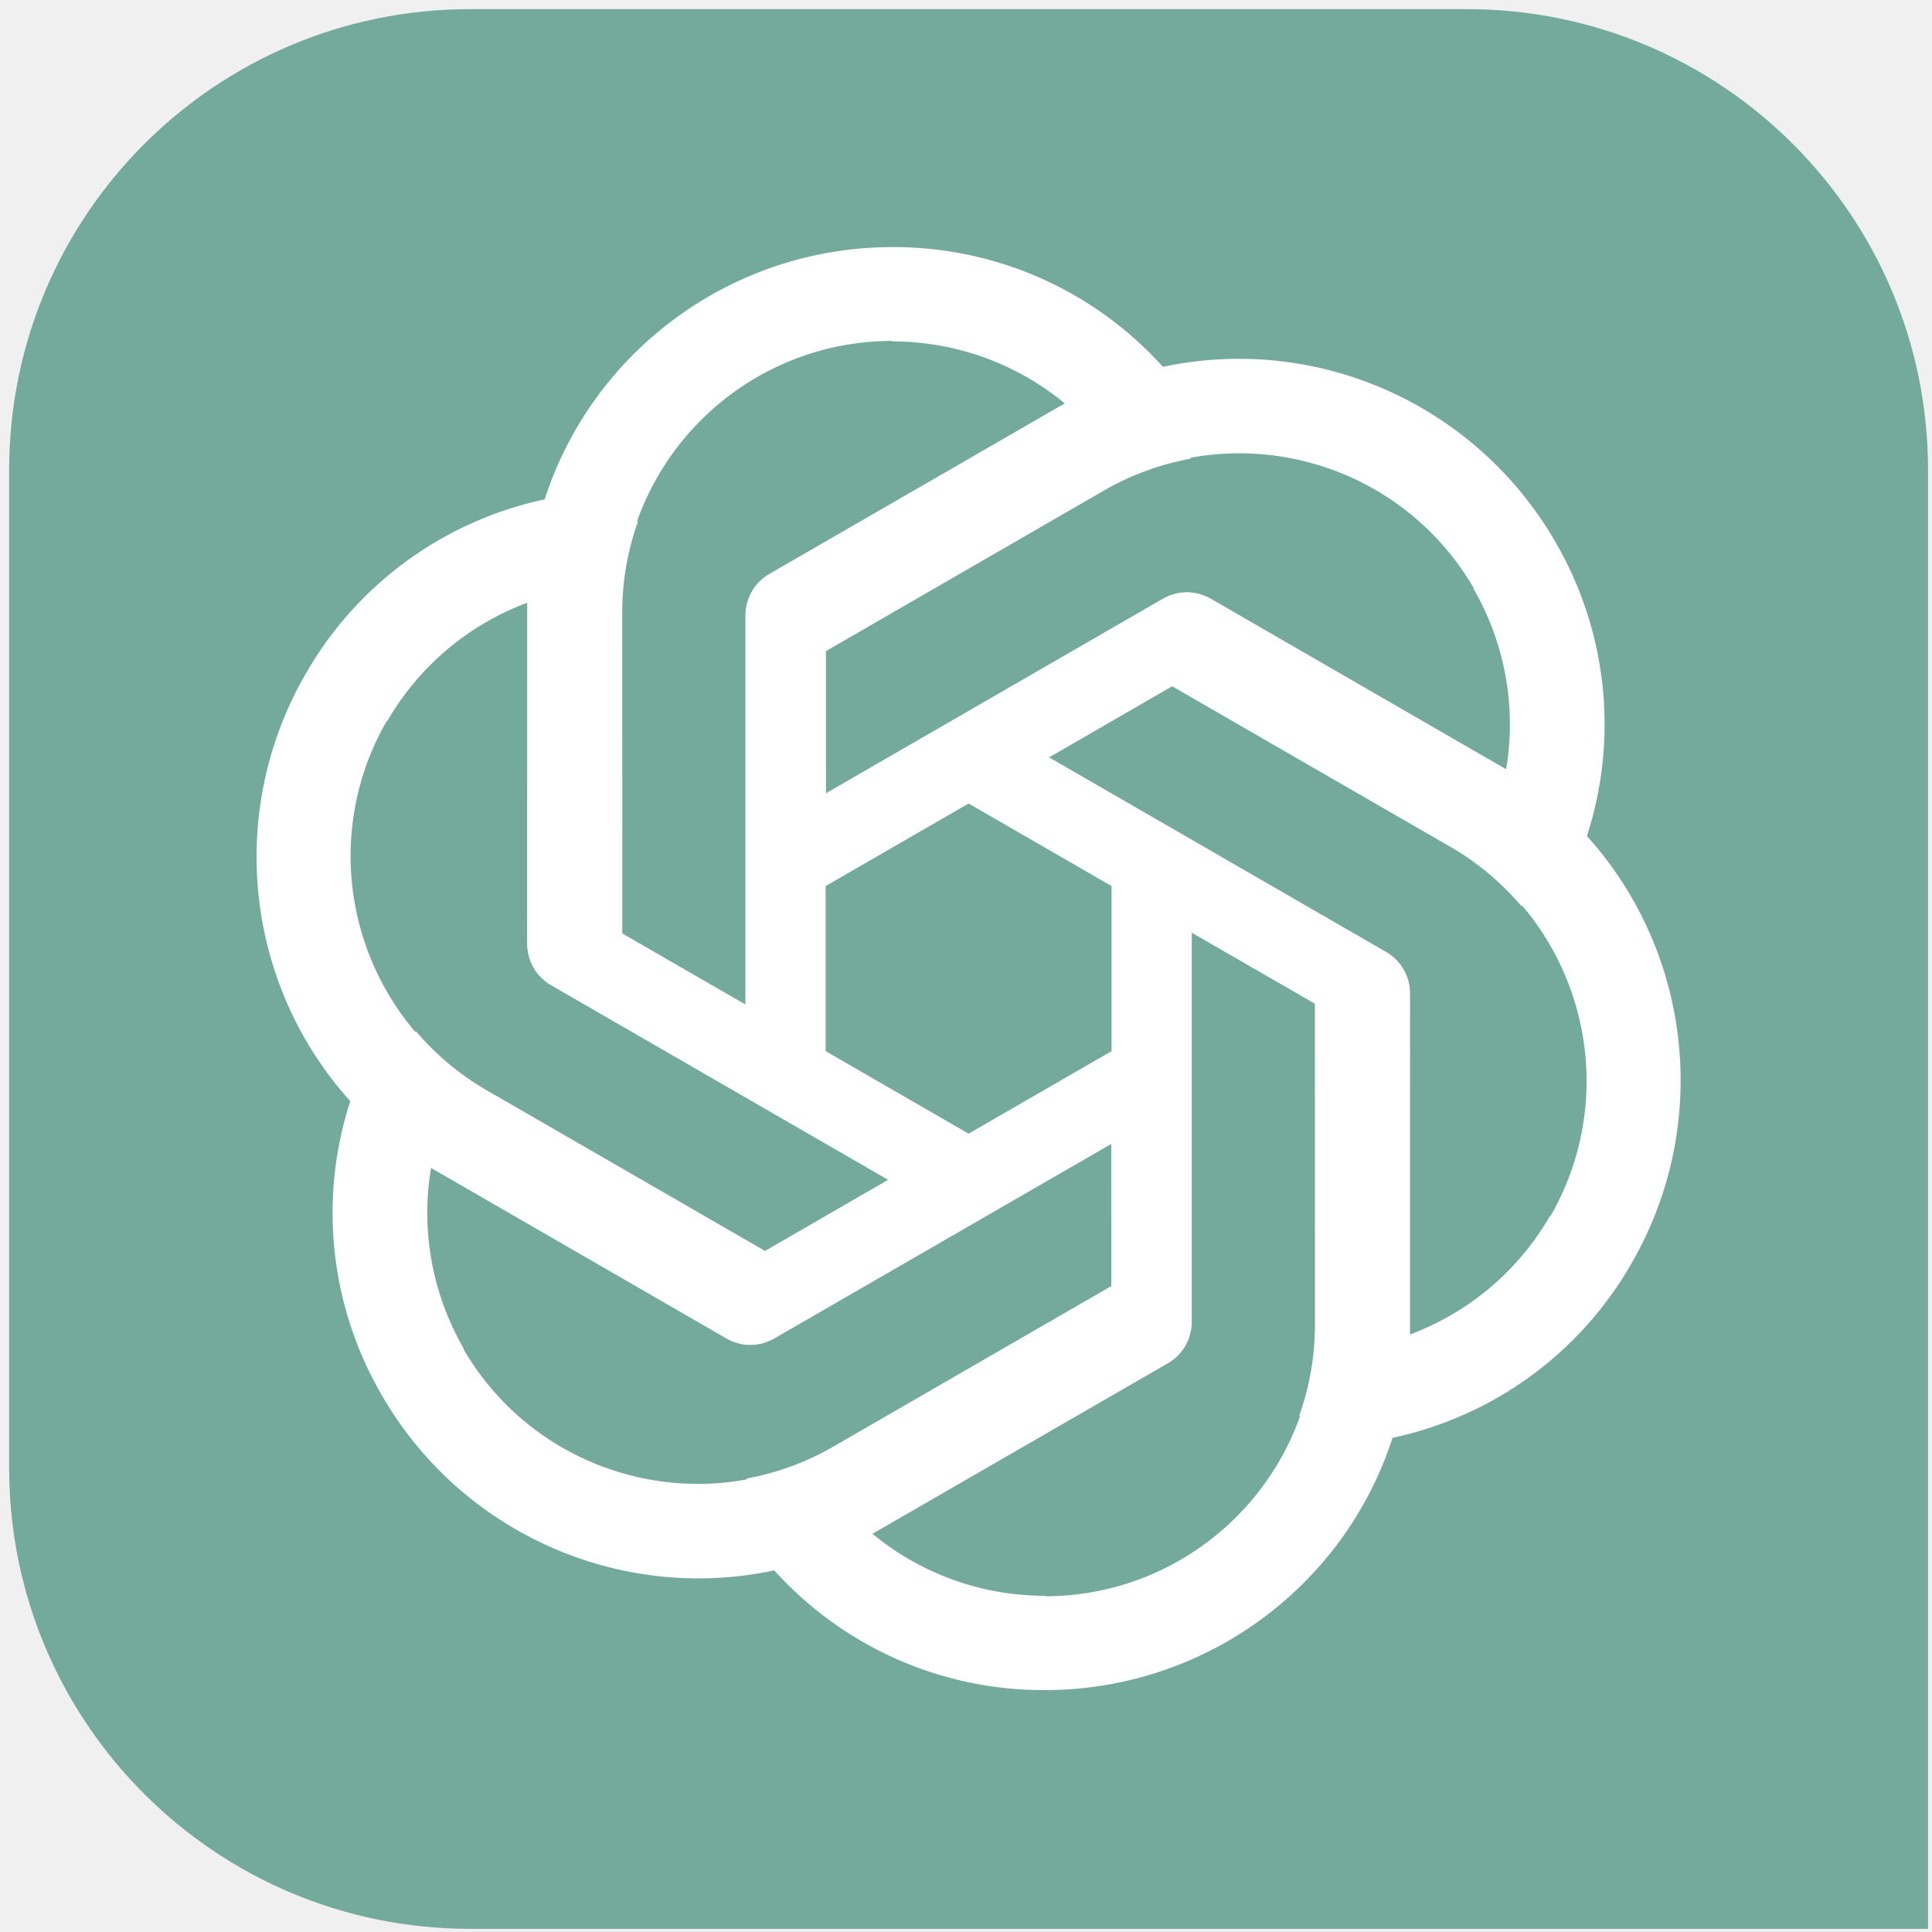
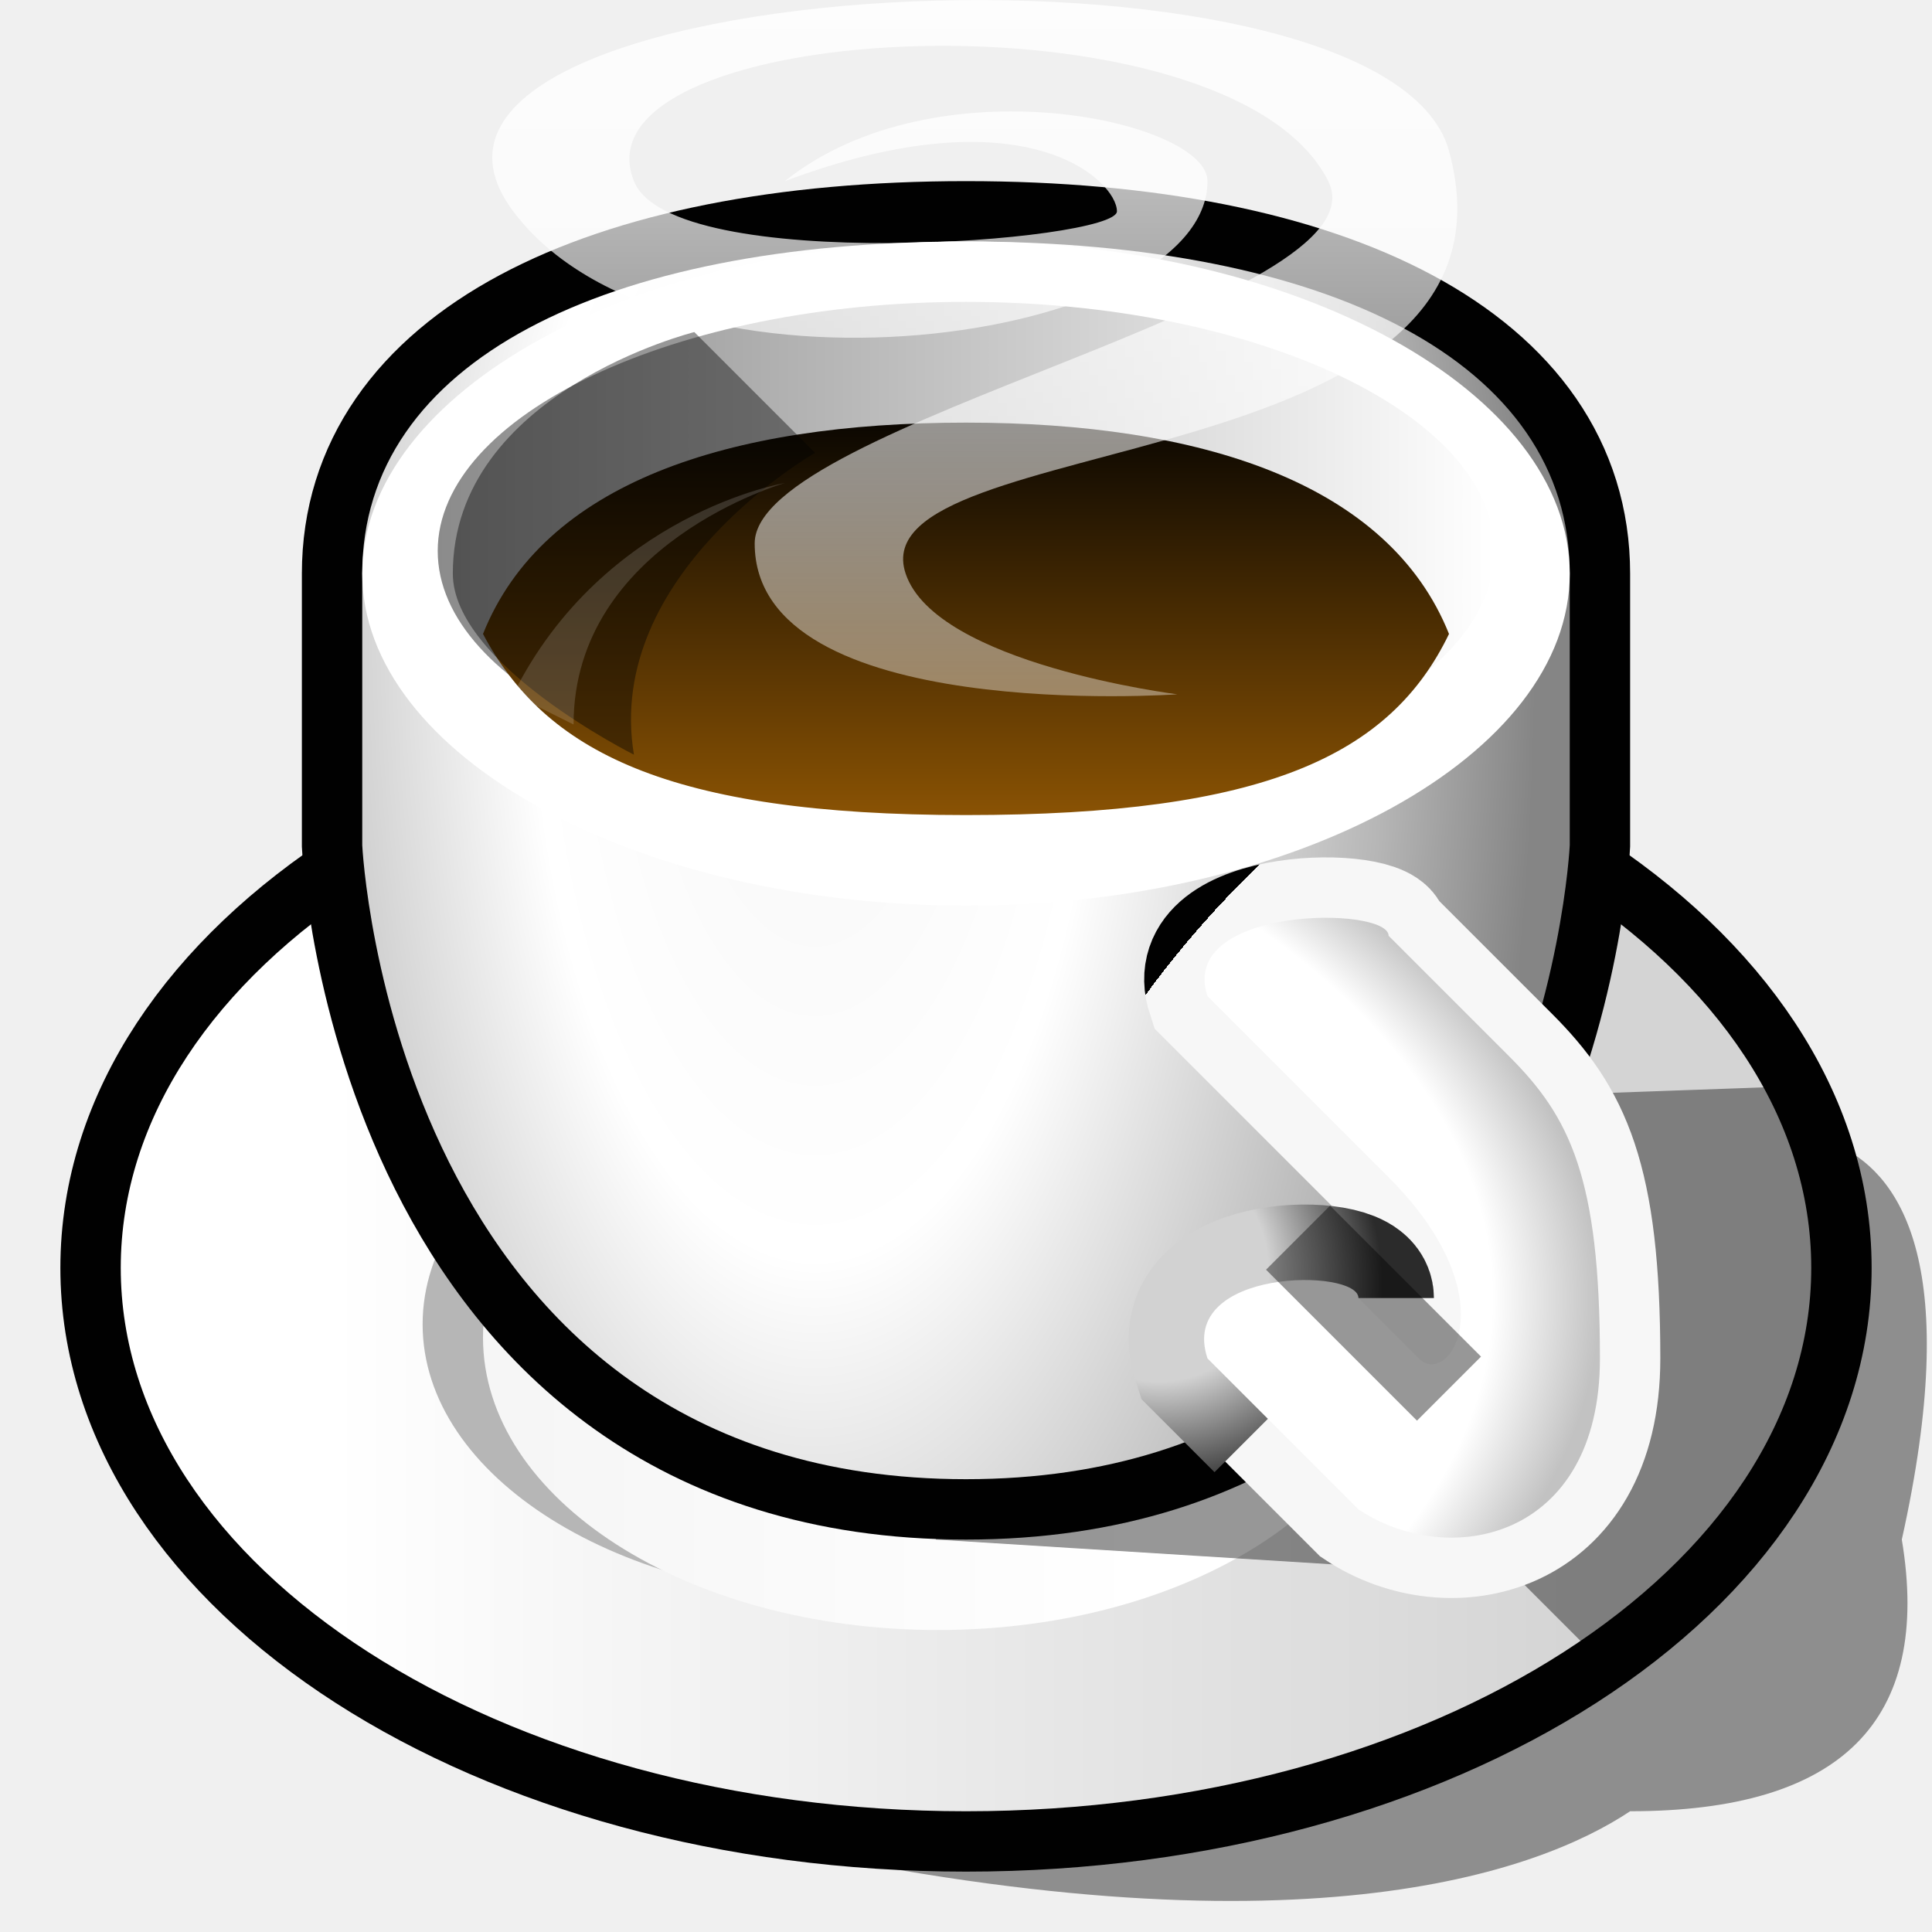
- <svg xmlns="http://www.w3.org/2000/svg" xmlns:xlink="http://www.w3.org/1999/xlink" viewBox="0 0 24 24" version="1.1" id="svg5" width="24" height="24">
-   <defs id="defs5" />
-   <g id="g5" transform="matrix(0.00991562,0,0,0.00991562,0.1037421,0.1037421)">
-     <path d="M 1,578.4 C 1,259.5 259.5,1 578.4,1 h 1249.1 c 319,0 577.5,258.5 577.5,577.4 V 2406 H 578.4 C 259.5,2406 1,2147.5 1,1828.6 Z" fill="#74aa9c" id="path1" />
-     <path id="a" d="m 1107.3,299.1 c -197.999,0 -373.9,127.3 -435.2,315.3 L 650,743.5 v 427.9 c 0,21.4 11,40.4 29.4,51.4 l 344.5,198.515 V 833.3 h 0.1 V 805.4 L 1372.7,604 c 33.715,-19.52 70.44,-32.857 108.47,-39.828 L 1447.6,450.3 C 1361,353.5 1237.1,298.5 1107.3,299.1 Z m 0,117.5 -0.6,0.6 c 79.699,0 156.3,27.5 217.6,78.4 -2.5,1.2 -7.4,4.3 -11,6.1 L 952.8,709.3 c -18.4,10.4 -29.4,30 -29.4,51.4 V 1248 L 768.3,1158.6 V 755.8 c -0.1,-187.099 151.601,-338.9 339,-339.2 z" fill="#ffffff" />
-     <use xlink:href="#a" transform="rotate(60,1203,1203)" id="use1" />
-     <use xlink:href="#a" transform="rotate(120,1203,1203)" id="use2" />
-     <use xlink:href="#a" transform="rotate(180,1203,1203)" id="use3" />
-     <use xlink:href="#a" transform="rotate(-120,1203,1203)" id="use4" />
-     <use xlink:href="#a" transform="rotate(-60,1203,1203)" id="use5" />
+ <svg xmlns="http://www.w3.org/2000/svg" version="1.1" width="64" height="64" color-interpolation="linearRGB">
+   <g>
+     <path style="fill:#010101; fill-opacity:0.408" d="" transform="matrix(1,0,0,1,4,4)" />
+     <path style="fill:none; stroke:#010101; stroke-width:4" d="M32 24C16.53 24 4 32.05 4 42C4 51.94 16.53 60 32 60C47.46 60 60 51.94 60 42C60 32.05 47.46 24 32 24z" />
+     <linearGradient id="gradient0" gradientUnits="userSpaceOnUse" x1="53" y1="58" x2="10.99" y2="58">
+       <stop offset="0" stop-color="#d4d4d4" />
+       <stop offset="1" stop-color="#ffffff" />
+     </linearGradient>
+     <path style="fill:url(#gradient0)" d="M32 24C16.53 24 4 32.05 4 42C4 51.94 16.53 60 32 60C47.46 60 60 51.94 60 42C60 32.05 47.46 24 32 24z" />
+     <path style="fill:#b6b6b6" d="M32 24C16.53 24 4 32.05 4 42C4 51.94 16.53 60 32 60C47.46 60 60 51.94 60 42C60 32.05 47.46 24 32 24z" transform="matrix(0.5192,0,0,0.5072,11.923,22.5673)" />
+     <linearGradient id="gradient1" gradientUnits="userSpaceOnUse" x1="-11" y1="11" x2="45" y2="11">
+       <stop offset="0" stop-color="#f2f2f2" />
+       <stop offset="1" stop-color="#ffffff" />
+     </linearGradient>
+     <path style="fill:url(#gradient1)" d="M32 24C16.53 24 4 32.05 4 42C4 51.94 16.53 60 32 60C47.46 60 60 51.94 60 42C60 32.05 47.46 24 32 24z" transform="matrix(0.5384,0,0,0.5384,13.8461,21.6923)" />
+     <path style="fill:#010101; fill-opacity:0.408" d="M31 51L47 52H50L53 55C53 55 52 61 25 61C43 65 51 62 54 60C61 60 64 57 63 51C65 42 63 39 61 38C58.1 36.55 59 36 59 36L31 37" />
+     <path style="fill:none; stroke:#010101; stroke-width:4" d="M52 19C52 12 44 8 32 8C20 8 12 12 12 19V28C12 28 13 49 32 49C51 49 52 28 52 28V19z" />
+     <radialGradient id="gradient2" gradientUnits="userSpaceOnUse" cx="0" cy="0" r="64" gradientTransform="matrix(0.375,0,0,0.8281,27,21)">
+       <stop offset="0" stop-color="#f6f6f6" />
+       <stop offset="0.391" stop-color="#ffffff" />
+       <stop offset="0.787" stop-color="#b6b6b6" />
+       <stop offset="0.995" stop-color="#858585" />
+     </radialGradient>
+     <path style="fill:url(#gradient2)" d="M52 19C52 12 44 8 32 8C20 8 12 12 12 19V28C12 28 13 49 32 49C51 49 52 28 52 28V19z" />
+     <path style="fill:#ffffff" d="M32 8C21 8 12 13 12 19C12 25 21 30 32 30C43 30 52 25 52 19C52 13 43 8 32 8z" />
+     <linearGradient id="gradient3" gradientUnits="userSpaceOnUse" x1="-8" y1="-64" x2="52" y2="-64">
+       <stop offset="0" stop-color="#515151" />
+       <stop offset="1" stop-color="#ffffff" />
+     </linearGradient>
+     <path style="fill:url(#gradient3)" d="M32 8C21 8 12 13 12 19C12 25 21 30 32 30C43 30 52 25 52 19C52 13 43 8 32 8z" transform="matrix(0.875,0,0,0.75,4,4)" />
+     <linearGradient id="gradient4" gradientUnits="userSpaceOnUse" x1="-7.99" y1="29" x2="-7.99" y2="13">
+       <stop offset="0" stop-color="#9d5e04" />
+       <stop offset="1" stop-color="#010101" />
+     </linearGradient>
+     <path style="fill:url(#gradient4)" d="M32 14C24.11 14 18 16 16 21C18.04 24.87 22.1 27 32 27C41.9 27 46.06 25.02 48 21C46 16 39.77 14 32 14z" />
+     <path style="fill:#010101; fill-opacity:0.408" d="M27 15C27 15 20 19 21 25C21 25 15 22 15 19C15 13 23 11 23 11L27 15z" />
+     <path style="fill:#ffffff; fill-opacity:0.153" d="M17 23C20 17 26 16 26 16C26 16 19 18 19 24" />
+     <linearGradient id="gradient5" gradientUnits="userSpaceOnUse" x1="67.5" y1="37.5" x2="67.5" y2="-0.49">
+       <stop offset="0" stop-color="#ffffff" stop-opacity="0.094" />
+       <stop offset="1" stop-color="#ffffff" stop-opacity="0.863" />
+     </linearGradient>
+     <path style="fill:url(#gradient5)" d="M26 6C34 3 37 6 37 7C37 8 22.25 9.14 21 6C18.83 0.58 40.74 -0.51 44 6C46 10 25 14 25 18C25 24 39 23 39 23C39 23 31 22 30 19C28.38 14.16 51 16 48 5C45.87 -2.77 11 -1 17 7C22.16 13.88 40 11.38 40 6C40 4 31 2 26 6z" />
+     <radialGradient id="gradient6" gradientUnits="userSpaceOnUse" cx="0" cy="0" r="64" gradientTransform="matrix(-0.6406,0,-0,-0.5468,70,50)">
+       <stop offset="0.921" stop-color="#f7f7f7" />
+       <stop offset="0.751" stop-color="#010101" />
+     </radialGradient>
+     <path style="fill:none; stroke:url(#gradient6); stroke-width:4" d="M45 43L47 45C48 46 50 43 46 39L40 33C39 30 46 30 46 31L50 35C52 37 53 39 53 45C53 51 48 52 45 50L40 45C39 42 45 42 45 43z" />
+     <radialGradient id="gradient7" gradientUnits="userSpaceOnUse" cx="0" cy="0" r="64" gradientTransform="matrix(0.0819,-0.0819,0.0902,0.0902,37.9896,41.7322)">
+       <stop offset="0.517" stop-color="#d2d2d2" />
+       <stop offset="1" stop-color="#2b2b2b" />
+     </radialGradient>
+     <path style="fill:none; stroke:url(#gradient7); stroke-width:5" d="M42 47L40 45C39 42 45 42 45 43" />
+     <radialGradient id="gradient8" gradientUnits="userSpaceOnUse" cx="0" cy="0" r="64" gradientTransform="matrix(0.6406,0,0,0.3437,12,43)">
+       <stop offset="0.913" stop-color="#ffffff" />
+       <stop offset="1" stop-color="#c2c2c2" />
+     </radialGradient>
+     <path style="fill:url(#gradient8)" d="M45 43L47 45C48 46 50 43 46 39L40 33C39 30 46 30 46 31L50 35C52 37 53 39 53 45C53 51 48 52 45 50L40 45C39 42 45 42 45 43z" />
+     <path style="fill:none; stroke:#010101; stroke-opacity:0.408; stroke-width:3" d="M48 47L43 42" transform="matrix(1,0,0,1,0,-1)" />
  </g>
</svg>
